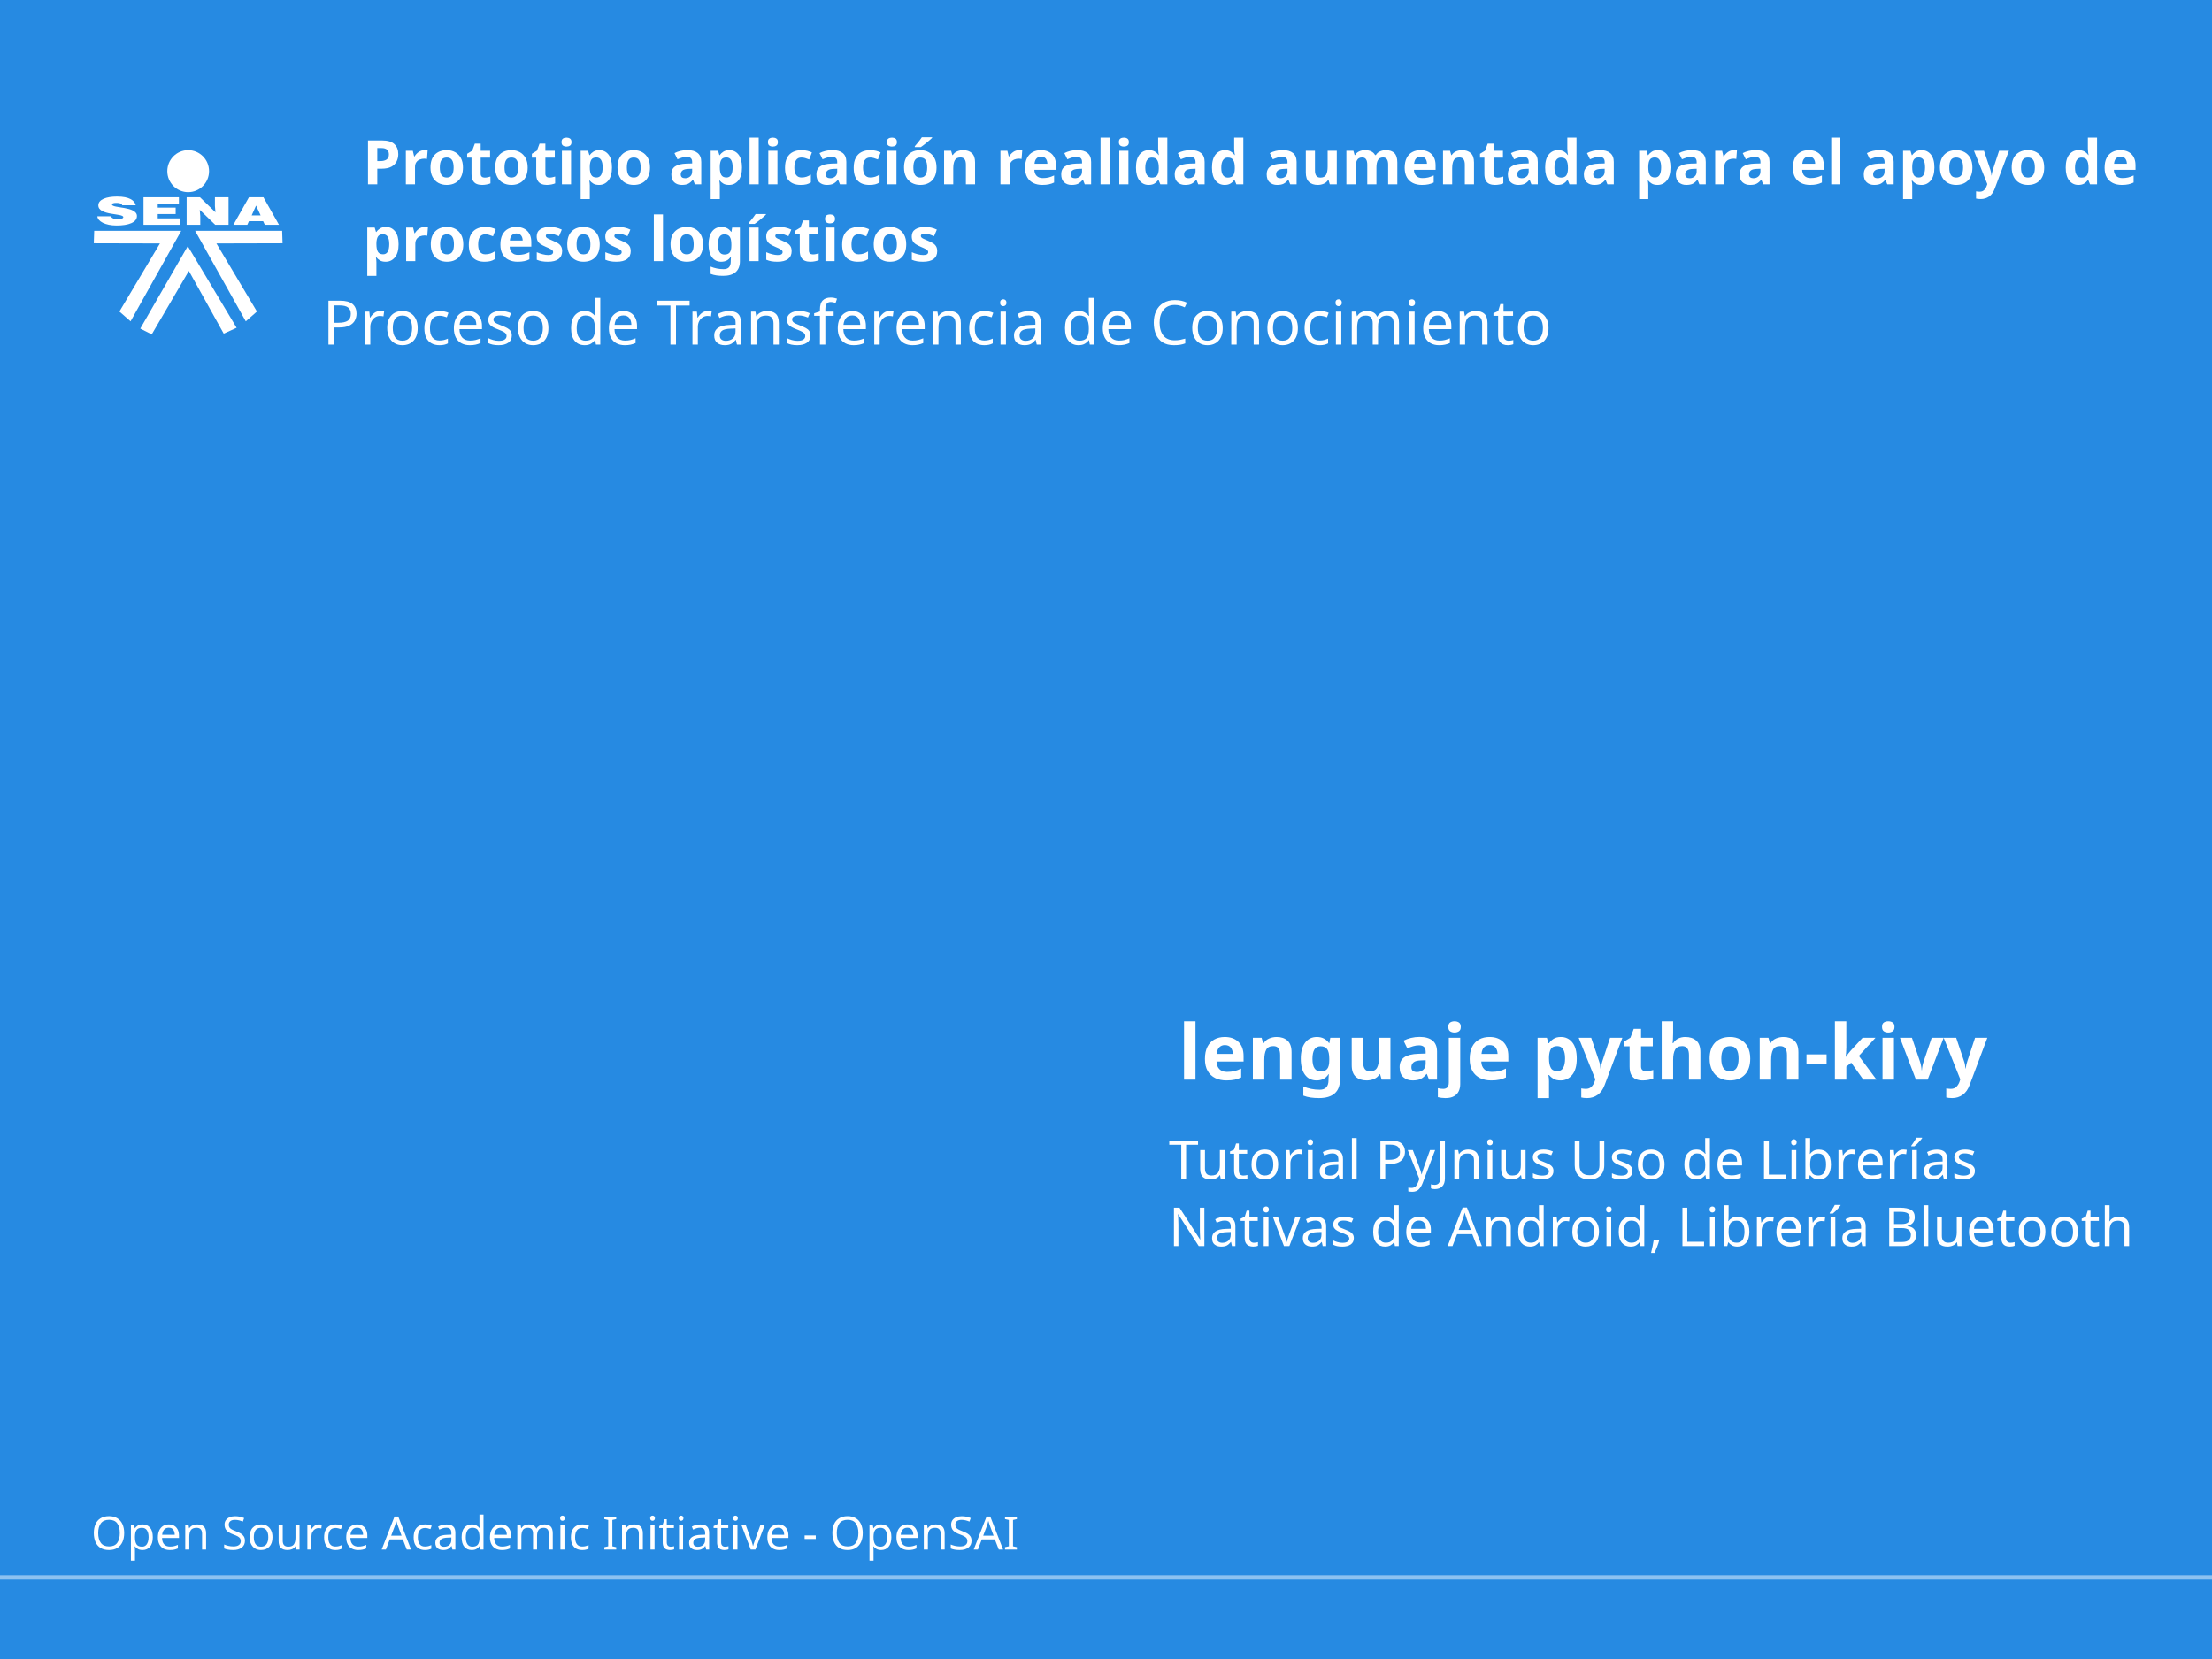
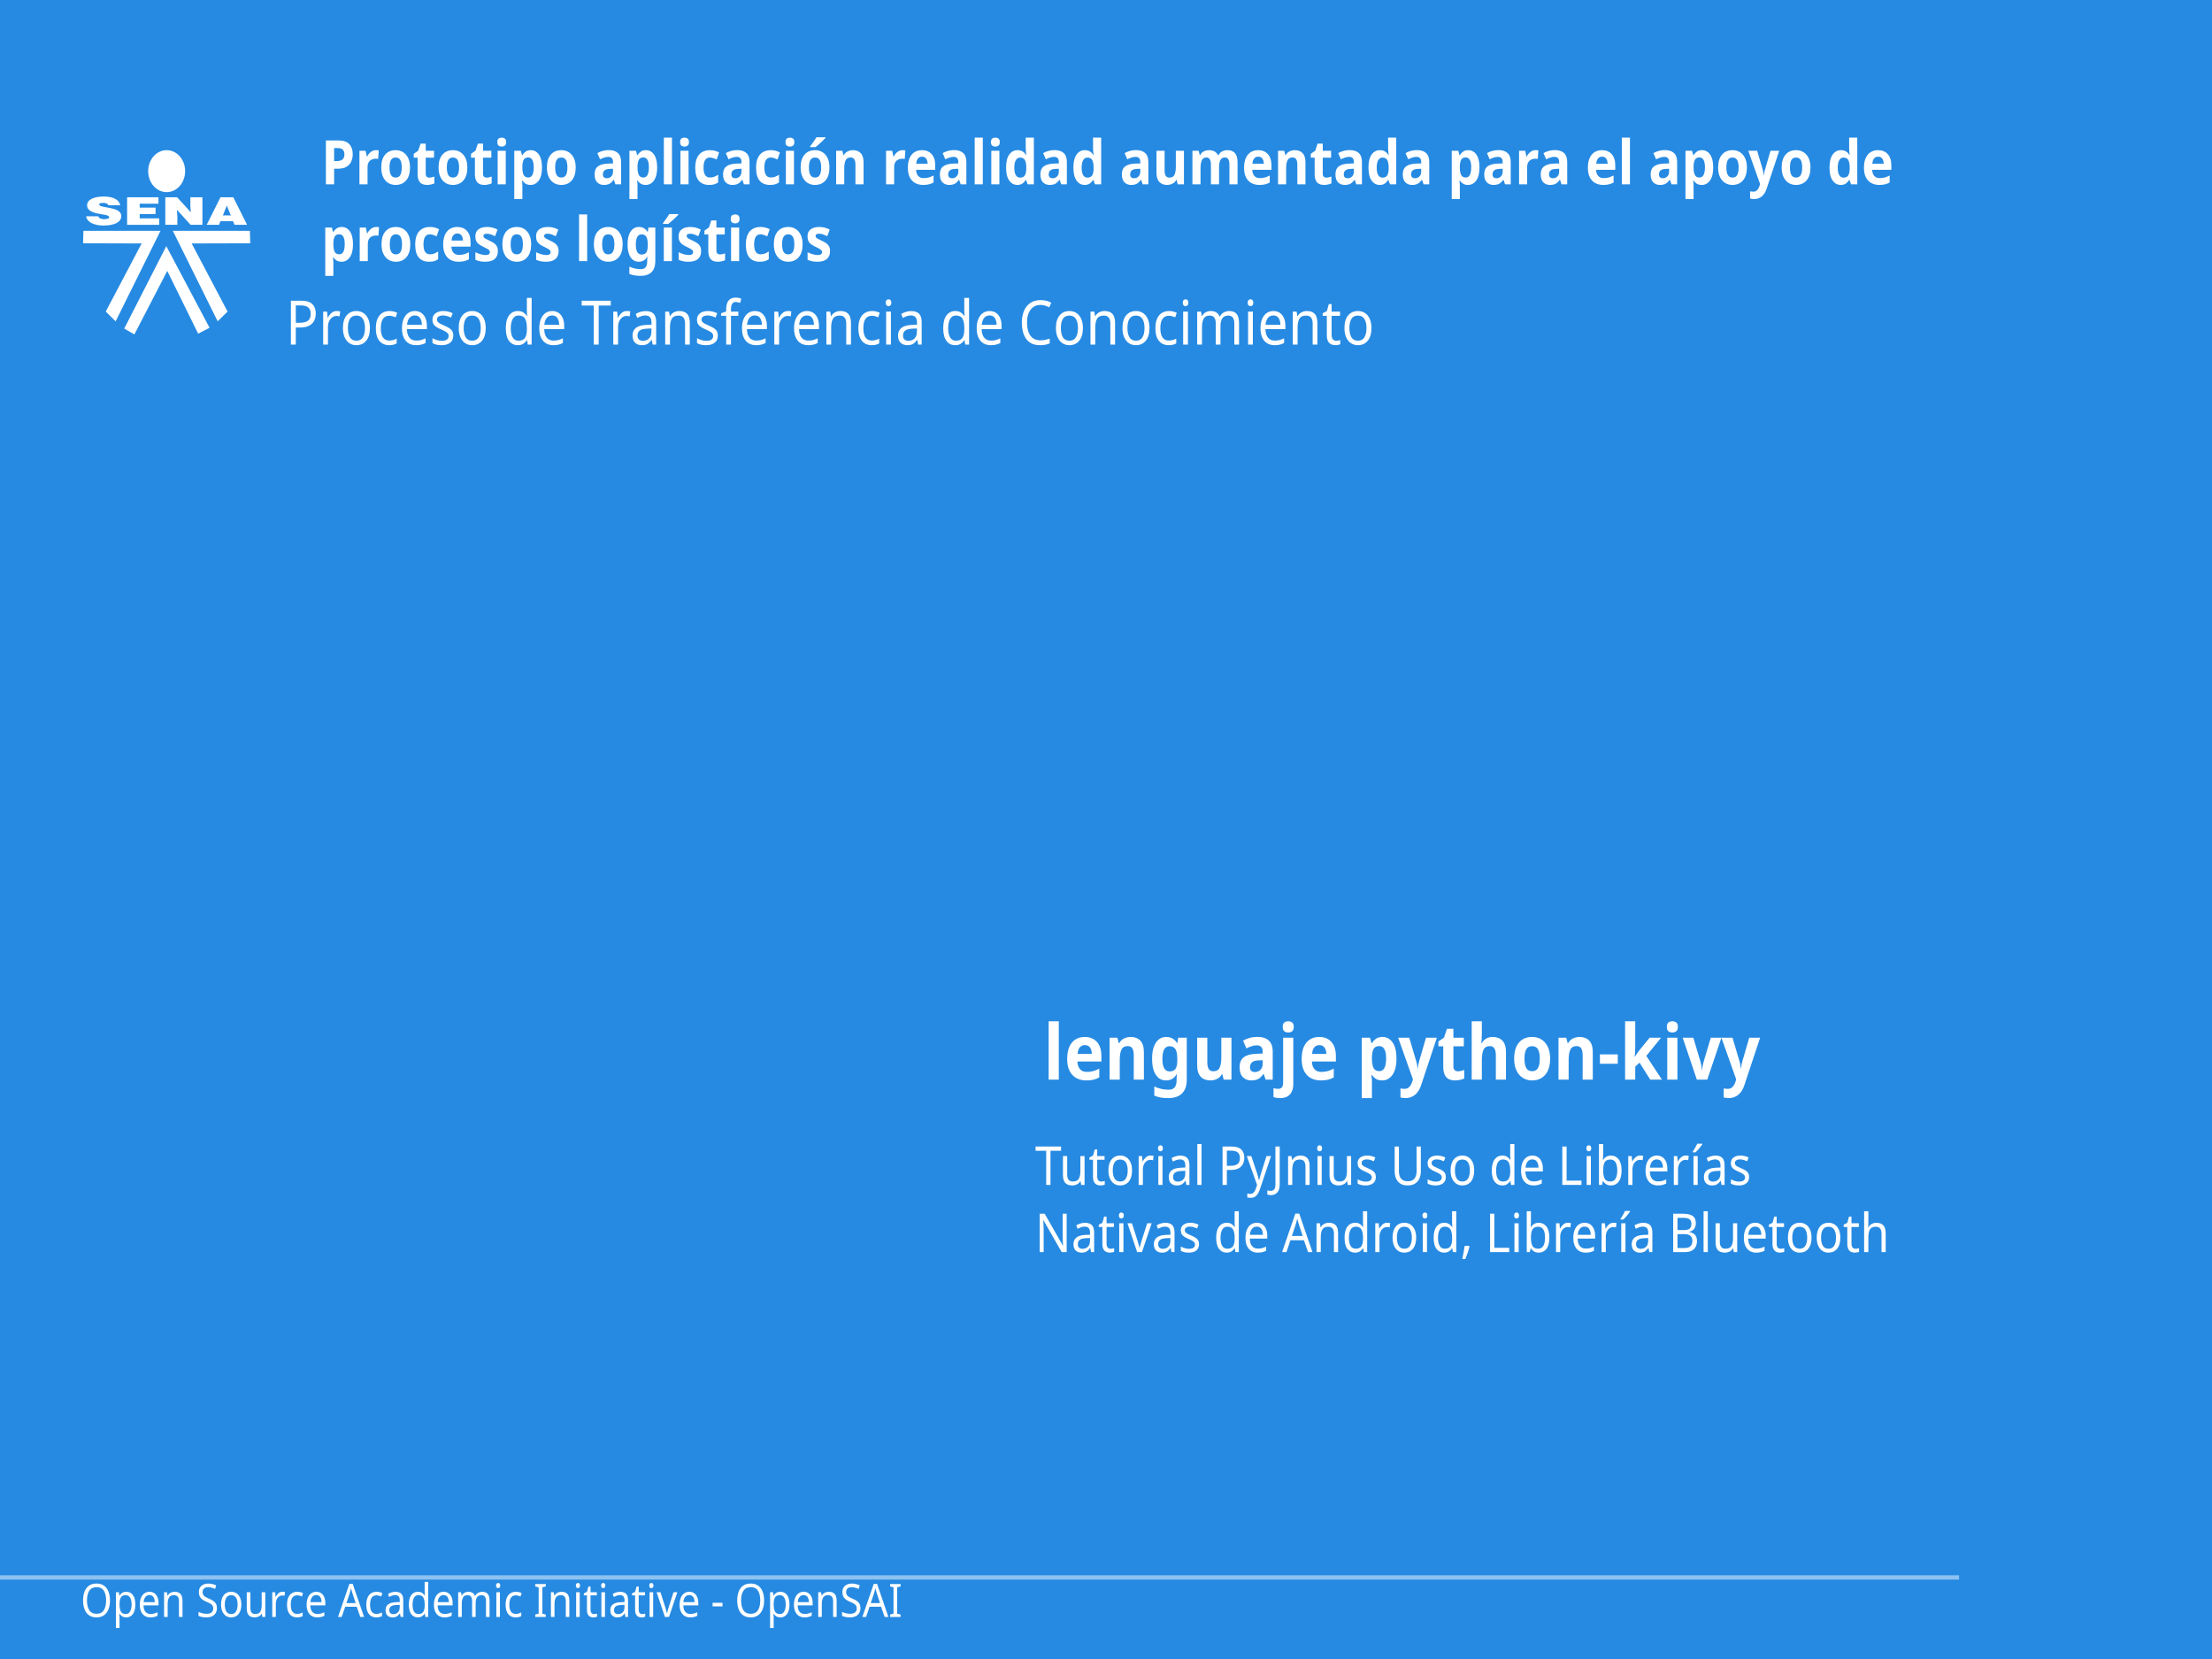
<svg xmlns="http://www.w3.org/2000/svg" xmlns:xlink="http://www.w3.org/1999/xlink" height="1152" id="svg2383" version="1.0" width="1536" viewBox="0 0 1440 1080">
  <defs id="defs2385">
    <linearGradient id="linearGradient3190">
      <stop id="stop3192" offset="0" style="stop-color:#324da7;stop-opacity:1" />
      <stop id="stop3194" offset="1" style="stop-color:#324da7;stop-opacity:0;" />
    </linearGradient>
    <linearGradient id="linearGradient3267">
      <stop id="stop3269" offset="0" style="stop-color:#0000ff;stop-opacity:0" />
      <stop id="stop3275" offset="0.488" style="stop-color:#ffffff;stop-opacity:1" />
      <stop id="stop3271" offset="1" style="stop-color:#0000ff;stop-opacity:0;" />
    </linearGradient>
    <linearGradient gradientTransform="matrix(0.4475832,0,0,1.159409,-317.7284,-354.2385)" gradientUnits="userSpaceOnUse" id="linearGradient3273" x1="333.266" x2="1668.856" xlink:href="#linearGradient3267" y1="671.267" y2="671.267" />
    <linearGradient gradientTransform="matrix(0.4475832,0,0,1.159409,-317.7285,-255.9335)" gradientUnits="userSpaceOnUse" id="linearGradient3463" x1="333.266" x2="1668.856" xlink:href="#linearGradient3267" y1="671.267" y2="671.267" />
    <linearGradient gradientTransform="translate(-480.0017)" gradientUnits="userSpaceOnUse" id="linearGradient3196" x1="1917.672" x2="1622.826" xlink:href="#linearGradient3190" y1="542.599" y2="542.599" />
    <linearGradient gradientTransform="matrix(-1,0,0,1,1920.003,0.0777)" gradientUnits="userSpaceOnUse" id="linearGradient3200" x1="1917.672" x2="1622.826" xlink:href="#linearGradient3190" y1="542.599" y2="542.599" />
    <linearGradient gradientTransform="matrix(-1,0,0,1,1920.003,0.0777)" gradientUnits="userSpaceOnUse" id="linearGradient2439" x1="1917.672" x2="1622.826" xlink:href="#linearGradient3190" y1="542.599" y2="542.599" />
    <linearGradient gradientTransform="translate(-480.0017)" gradientUnits="userSpaceOnUse" id="linearGradient2437" x1="1917.672" x2="1622.826" xlink:href="#linearGradient3190" y1="542.599" y2="542.599" />
    <linearGradient gradientTransform="matrix(0.4475832,0,0,1.159409,-317.7285,-255.9335)" gradientUnits="userSpaceOnUse" id="linearGradient2435" x1="333.266" x2="1668.856" xlink:href="#linearGradient3267" y1="671.267" y2="671.267" />
    <linearGradient gradientTransform="matrix(0.4475832,0,0,1.159409,-317.7284,-354.2385)" gradientUnits="userSpaceOnUse" id="linearGradient2433" x1="333.266" x2="1668.856" xlink:href="#linearGradient3267" y1="671.267" y2="671.267" />
    <linearGradient id="linearGradient3248">
      <stop id="stop3250" offset="0" style="stop-color:#33c0cf;stop-opacity:1;" />
      <stop id="stop3252" offset="1" style="stop-color:#33c0cf;stop-opacity:0;" />
    </linearGradient>
    <linearGradient id="linearGradient3134">
      <stop id="stop3136" offset="0" style="stop-color:#33bfcf;stop-opacity:1;" />
      <stop id="stop3138" offset="1" style="stop-color:#33bfcf;stop-opacity:0;" />
    </linearGradient>
    <linearGradient gradientTransform="matrix(23.79352,0,0,0.9705387,379.9114,12.2879)" gradientUnits="userSpaceOnUse" y2="320.617" x2="-7.071" y1="416.076" x1="-6.566" id="linearGradient3042-2" xlink:href="#linearGradient3134" />
    <linearGradient gradientUnits="userSpaceOnUse" y2="-1.185" x2="64.081" y1="70.977" x1="-52.988" id="linearGradient3254" xlink:href="#linearGradient3248" />
    <linearGradient y2="363.779" x2="-1.885" y1="452.533" x1="15.067" gradientTransform="matrix(4.887721,0,0,0.7001744,255.6428,312.4339)" gradientUnits="userSpaceOnUse" id="linearGradient3393-8" xlink:href="#linearGradient3134" />
  </defs>
  <g id="layer2">
-     <rect id="rect3951" width="1440" height="1080" x="-1.1368684e-13" y="1.1368684e-13" style="fill:#268ae2;fill-opacity:1;stroke-width:0.715" />
-     <rect style="opacity:0.469;fill:#ffffff;fill-opacity:1;stroke:none;stroke-width:1.235" id="rect3113" width="1440" height="2.828" x="0" y="1025.488" />
-     <text xml:space="preserve" style="font-style:normal;font-weight:normal;font-size:35.789px;line-height:0%;font-family:sans-serif;letter-spacing:0px;word-spacing:0px;fill:#ffffff;fill-opacity:1;stroke:none;stroke-width:2.982" x="59.245" y="982.498" id="text3000-1-36">
-       <tspan x="59.245" y="991.795" style="font-style:normal;font-variant:normal;font-weight:normal;font-stretch:normal;font-size:119.298px;line-height:1.25;font-family:sans-serif;-inkscape-font-specification:Sans;text-align:start;text-anchor:start;fill:#ffffff;stroke-width:2.982" id="tspan3921-5" />
-       <tspan x="59.245" y="1008.748" style="font-style:normal;font-variant:normal;font-weight:normal;font-stretch:normal;font-size:30px;line-height:1.25;font-family:Sawasdee;-inkscape-font-specification:'Sawasdee, Normal';font-variant-ligatures:normal;font-variant-caps:normal;font-variant-numeric:normal;font-feature-settings:normal;text-align:start;writing-mode:lr-tb;text-anchor:start;fill:#ffffff;stroke-width:2.982" id="tspan3223-3">Open Source Academic Initiative - OpenSAI</tspan>
+     <rect id="rect3951" width="1444.143" height="1080" x="-1.1368684e-13" y="1.1368684e-13" style="fill:#268ae2;fill-opacity:1;stroke-width:0.716" />
+     <rect style="opacity:0.469;fill:#ffffff;fill-opacity:1;stroke:none;stroke-width:1.162" id="rect3113" width="1275.348" height="2.828" x="-1.2999149e-14" y="1025.488" />
+     <text xml:space="preserve" style="font-style:normal;font-weight:normal;font-size:11.293px;line-height:0%;font-family:sans-serif;letter-spacing:0px;word-spacing:0px;fill:#ffffff;fill-opacity:1;stroke:none;stroke-width:2.807" x="55.755" y="924.624" id="text3000-1-36" transform="scale(0.9410942,1.062593)">
+       <tspan x="55.755" y="924.624" style="font-style:normal;font-variant:normal;font-weight:normal;font-stretch:normal;font-size:112.27px;line-height:1.25;font-family:sans-serif;-inkscape-font-specification:Sans;text-align:start;text-anchor:start;fill:#ffffff;stroke-width:2.807" id="tspan3921-5"> </tspan>
+       <tspan x="55.755" y="990.608" style="font-style:normal;font-variant:normal;font-weight:normal;font-stretch:normal;font-size:28.233px;line-height:1.25;font-family:Sawasdee;-inkscape-font-specification:'Sawasdee, Normal';font-variant-ligatures:normal;font-variant-caps:normal;font-variant-numeric:normal;font-feature-settings:normal;text-align:start;writing-mode:lr-tb;text-anchor:start;fill:#ffffff;stroke-width:2.807" id="tspan3223-3">Open Source Academic Initiative - OpenSAI</tspan>
    </text>
-     <g id="g352" transform="translate(36.04733,-33.91747)">
+     <g id="g352" transform="matrix(0.8856583,0,0,1,31.92562,-33.91747)">
      <g id="g371">
-         <text xml:space="preserve" style="font-style:normal;font-weight:normal;font-size:12px;line-height:0%;font-family:sans-serif;letter-spacing:0px;word-spacing:0px;fill:#000000;fill-opacity:1;stroke:none;stroke-width:1" x="199.91" y="153.903" id="text3000-1">
+         <text xml:space="preserve" style="font-style:normal;font-weight:normal;line-height:0%;font-family:sans-serif;letter-spacing:0px;word-spacing:0px;fill:#000000;fill-opacity:1;stroke:none;stroke-width:1" x="199.91" y="153.903" id="text3000-1">
          <tspan id="tspan359" x="199.91" y="153.903" style="font-style:normal;font-variant:normal;font-weight:bold;font-stretch:normal;font-size:40px;line-height:1.25;font-family:Sawasdee;-inkscape-font-specification:'Sawasdee, Bold';font-variant-ligatures:normal;font-variant-caps:normal;font-variant-numeric:normal;font-feature-settings:normal;text-align:start;writing-mode:lr-tb;text-anchor:start;fill:#ffffff;stroke-width:1">Prototipo aplicación realidad aumentada para el apoyo de </tspan>
          <tspan id="tspan363" x="199.91" y="203.903" style="font-style:normal;font-variant:normal;font-weight:bold;font-stretch:normal;font-size:40px;line-height:1.25;font-family:Sawasdee;-inkscape-font-specification:'Sawasdee, Bold';font-variant-ligatures:normal;font-variant-caps:normal;font-variant-numeric:normal;font-feature-settings:normal;text-align:start;writing-mode:lr-tb;text-anchor:start;fill:#ffffff;stroke-width:1">procesos logísticos</tspan>
-           <tspan x="199.91" y="222.021" style="font-style:normal;font-variant:normal;font-weight:normal;font-stretch:normal;font-size:40px;line-height:1.25;font-family:sans-serif;-inkscape-font-specification:Sans;text-align:start;text-anchor:start;fill:#ffffff;stroke-width:1" id="tspan3223" />
+           <tspan x="199.91" y="253.903" style="font-style:normal;font-variant:normal;font-weight:normal;font-stretch:normal;font-size:40px;line-height:1.25;font-family:sans-serif;-inkscape-font-specification:Sans;text-align:start;text-anchor:start;fill:#ffffff;stroke-width:1" id="tspan3223"> </tspan>
        </text>
-         <text xml:space="preserve" style="font-style:normal;font-weight:normal;font-size:12px;line-height:0%;font-family:sans-serif;letter-spacing:0px;word-spacing:0px;fill:#000000;fill-opacity:1;stroke:none;stroke-width:1" x="588.074" y="258.237" id="text3000">
+         <text xml:space="preserve" style="font-style:normal;font-weight:normal;line-height:0%;font-family:sans-serif;letter-spacing:0px;word-spacing:0px;fill:#000000;fill-opacity:1;stroke:none;stroke-width:1" x="588.074" y="258.237" id="text3000">
          <tspan x="588.074" y="258.237" style="font-style:normal;font-variant:normal;font-weight:normal;font-stretch:normal;font-size:40px;line-height:1.25;font-family:Sawasdee;-inkscape-font-specification:'Sawasdee, Normal';font-variant-ligatures:normal;font-variant-caps:normal;font-variant-numeric:normal;font-feature-settings:normal;text-align:center;writing-mode:lr-tb;text-anchor:middle;fill:#ffffff;stroke-width:1" id="tspan3088">Proceso de Transferencia de Conocimiento</tspan>
        </text>
      </g>
      <g id="g208" transform="translate(-63.67159,75.23768)">
        <g style="fill:#ffffff;fill-rule:evenodd" id="g3919" transform="matrix(1.25,0,0,1.25,87.59485,52.97106)">
          <g style="fill:#ffffff" transform="matrix(0.8843404,0,0,0.8897222,-102.2247,-597.4297)" id="g4">
            <g style="fill:#ffffff" id="g6">
              <path id="path8" d="m 184.451,686.881 c 0,6.789 -5.503,12.291 -12.291,12.291 -6.788,0 -12.291,-5.502 -12.291,-12.291 0,-6.787 5.503,-12.29 12.291,-12.29 6.788,0 12.291,5.503 12.291,12.29 z" style="fill:#ffffff;stroke:none" />
              <g style="fill:#ffffff" id="g10">
                <path id="path12" d="m 133.317,706.844 c -0.142,-0.56 -0.604,-0.896 -1.208,-1.098 -0.603,-0.201 -1.35,-0.291 -2.167,-0.291 -1.847,0 -2.664,0.336 -2.664,0.919 0,2.418 14.706,0.918 14.706,6.786 0,3.74 -4.938,5.554 -11.97,5.554 -6.749,0 -11.155,-2.486 -11.332,-5.397 h 8.028 c 0.178,0.582 0.675,1.007 1.385,1.276 0.675,0.269 1.563,0.403 2.38,0.403 2.096,0 3.481,-0.425 3.481,-1.187 0,-2.441 -14.705,-0.761 -14.705,-6.92 0,-3.427 4.688,-5.152 11.082,-5.152 7.105,0 10.337,2.285 10.941,5.107 z" style="fill:#ffffff;stroke:none" />
                <path id="path14" d="m 145.856,718.289 v -16.126 h 20.852 v 3.762 h -12.469 v 2.308 h 10.55 v 3.762 h -10.55 v 2.531 h 12.966 v 3.763 z" style="fill:#ffffff;stroke:none" />
                <path id="path16" d="m 188.233,710.965 -0.319,-3.673 v -5.129 h 8.027 v 16.126 h -7.85 l -9.129,-8.78 0.32,3.673 v 5.107 h -8.029 v -16.126 h 7.851 z" style="fill:#ffffff;stroke:none" />
                <path id="path18" d="m 198.783,718.289 9.165,-16.126 h 8.525 l 9.165,16.126 h -8.348 l -0.995,-2.128 h -8.347 l -0.96,2.128 z m 13.357,-11.266 -2.594,5.778 h 5.293 z" style="fill:#ffffff;stroke:none" />
              </g>
              <g style="fill:#ffffff" id="g20">
                <path id="path22" d="m 227.501,721.801 h -51.254 l 29.834,52.983 6.578,-5.728 -23.866,-39.857 38.946,-0.096 z" style="fill:#ffffff;stroke:none" />
                <path id="path24" d="m 116.819,721.801 h 51.254 l -29.834,52.983 -6.578,-5.728 23.866,-39.857 -38.946,-0.096 z" style="fill:#ffffff;stroke:none" />
                <path id="path26" d="m 143.949,779.036 27.975,-48.268 28.767,47.795 -7.596,3.429 -20.536,-36.71 -21.856,37.148 z" style="fill:#ffffff;stroke:none" />
              </g>
            </g>
          </g>
        </g>
      </g>
    </g>
  </g>
  <g id="layer1" transform="translate(0.0019328)">
-     <text xml:space="preserve" style="font-style:normal;font-weight:normal;line-height:0%;font-family:sans-serif;letter-spacing:0px;word-spacing:0px;fill:#000000;fill-opacity:1;stroke:none" x="753.906" y="702.853" id="text3000-7">
-       <tspan x="753.906" y="702.853" style="font-style:normal;font-variant:normal;font-weight:bold;font-stretch:normal;font-size:50px;line-height:1.25;font-family:Sawasdee;-inkscape-font-specification:'Sawasdee Bold';text-align:start;text-anchor:start;fill:#ffffff" id="tspan3084"> lenguaje python-kivy </tspan>
+     <text xml:space="preserve" style="font-style:normal;font-weight:normal;font-size:11.293px;line-height:0%;font-family:sans-serif;letter-spacing:0px;word-spacing:0px;fill:#000000;fill-opacity:1;stroke:none;stroke-width:0.941" x="709.496" y="661.451" id="text3000-7" transform="scale(0.9410942,1.062593)">
+       <tspan x="709.496" y="661.451" style="font-style:normal;font-variant:normal;font-weight:bold;font-stretch:normal;font-size:47.055px;line-height:1.25;font-family:Sawasdee;-inkscape-font-specification:'Sawasdee Bold';text-align:start;text-anchor:start;fill:#ffffff;stroke-width:0.941" id="tspan3084"> lenguaje python-kivy </tspan>
    </text>
-     <g id="g3398">
+     <g id="g3398" transform="matrix(0.8856583,0,0,1,-2.2099968e-4,0)">
      <g id="g3400">
-         <text xml:space="preserve" style="font-style:normal;font-weight:normal;font-size:12px;line-height:0%;font-family:sans-serif;letter-spacing:0px;word-spacing:0px;fill:#ffffff;fill-opacity:1;stroke:none;stroke-width:1" x="760.838" y="728.715" id="text3000-7-83">
-           <tspan x="760.838" y="728.715" style="font-style:normal;font-variant:normal;font-weight:normal;font-stretch:normal;font-size:32px;line-height:1.25;font-family:sans-serif;-inkscape-font-specification:Sans;text-align:start;text-anchor:start;fill:#ffffff;stroke-width:1" id="tspan3088-4-1" />
-           <tspan id="tspan3399" x="760.838" y="767.445" style="font-style:normal;font-variant:normal;font-weight:normal;font-stretch:normal;font-size:35px;line-height:1.25;font-family:Sawasdee;-inkscape-font-specification:Sawasdee;text-align:start;text-anchor:start;fill:#ffffff;stroke-width:1">Tutorial PyJnius Uso de Librerías</tspan>
-           <tspan id="tspan3400" x="760.838" y="811.195" style="font-style:normal;font-variant:normal;font-weight:normal;font-stretch:normal;font-size:35px;line-height:1.25;font-family:Sawasdee;-inkscape-font-specification:Sawasdee;text-align:start;text-anchor:start;fill:#ffffff;stroke-width:1">Nativas de Android, Librería Bluetooth</tspan>
+         <text xml:space="preserve" style="font-style:normal;font-weight:normal;line-height:0%;font-family:sans-serif;letter-spacing:0px;word-spacing:0px;fill:#ffffff;fill-opacity:1;stroke:none;stroke-width:1" x="760.838" y="728.715" id="text3000-7-83">
+           <tspan x="760.838" y="728.715" style="font-style:normal;font-variant:normal;font-weight:normal;font-stretch:normal;font-size:32px;line-height:1.25;font-family:sans-serif;-inkscape-font-specification:Sans;text-align:start;text-anchor:start;fill:#ffffff;stroke-width:1" id="tspan3088-4-1"> </tspan>
+           <tspan id="tspan3399" x="760.838" y="771.369" style="font-style:normal;font-variant:normal;font-weight:normal;font-stretch:normal;font-size:35px;line-height:1.25;font-family:Sawasdee;-inkscape-font-specification:Sawasdee;text-align:start;text-anchor:start;fill:#ffffff;stroke-width:1">Tutorial PyJnius Uso de Librerías</tspan>
+           <tspan id="tspan3400" x="760.838" y="815.119" style="font-style:normal;font-variant:normal;font-weight:normal;font-stretch:normal;font-size:35px;line-height:1.25;font-family:Sawasdee;-inkscape-font-specification:Sawasdee;text-align:start;text-anchor:start;fill:#ffffff;stroke-width:1">Nativas de Android, Librería Bluetooth</tspan>
        </text>
      </g>
    </g>
-     <flowRoot xml:space="preserve" id="flowRoot3394" style="fill:black;stroke:none;stroke-opacity:1;stroke-width:1px;stroke-linejoin:miter;stroke-linecap:butt;fill-opacity:1;font-family:sans-serif;font-style:normal;font-weight:normal;font-size:40px;line-height:125%;letter-spacing:0px;word-spacing:0px">
+     <flowRoot xml:space="preserve" id="flowRoot3394" style="font-style:normal;font-weight:normal;line-height:0.01%;font-family:sans-serif;letter-spacing:0px;word-spacing:0px;fill:#000000;fill-opacity:1;stroke:none;stroke-width:1px;stroke-linecap:butt;stroke-linejoin:miter;stroke-opacity:1">
      <flowRegion id="flowRegion3396">
        <rect id="rect3398" width="1111.484" height="576.734" x="-1155.678" y="1154.21" />
      </flowRegion>
-       <flowPara id="flowPara3400" />
+       <flowPara id="flowPara3400" style="font-size:40px;line-height:1.25"> </flowPara>
    </flowRoot>
  </g>
</svg>
